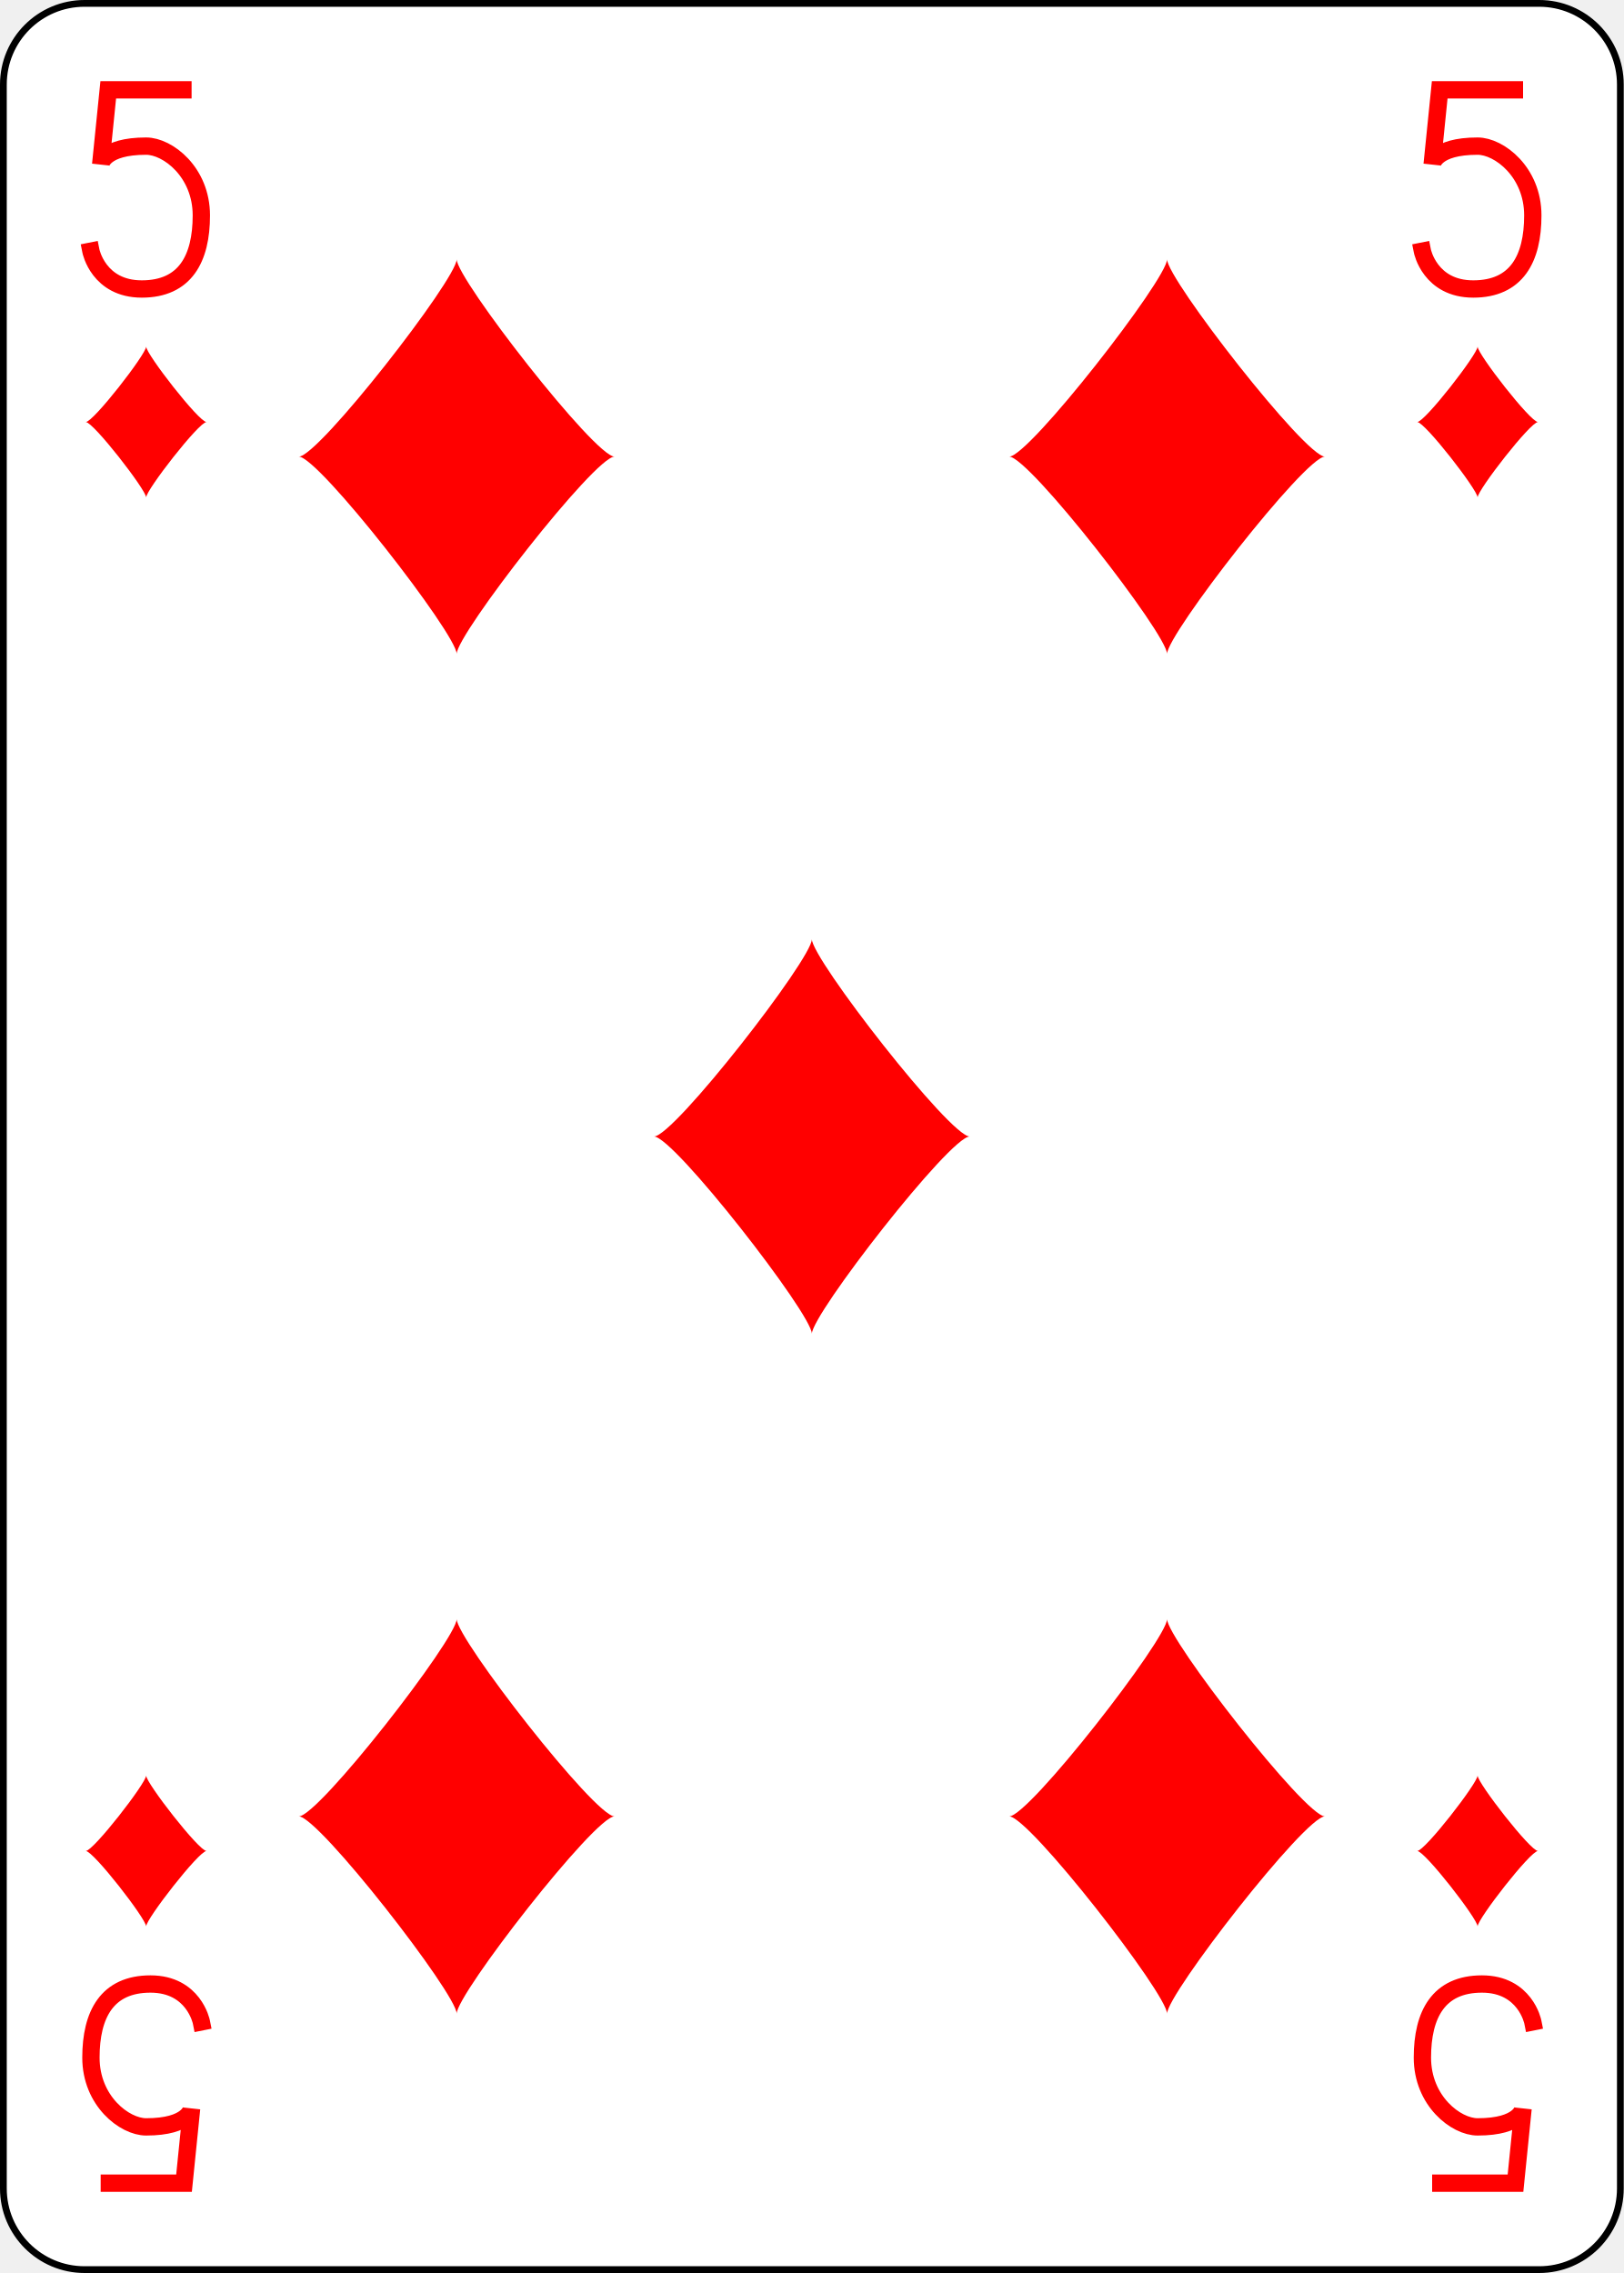
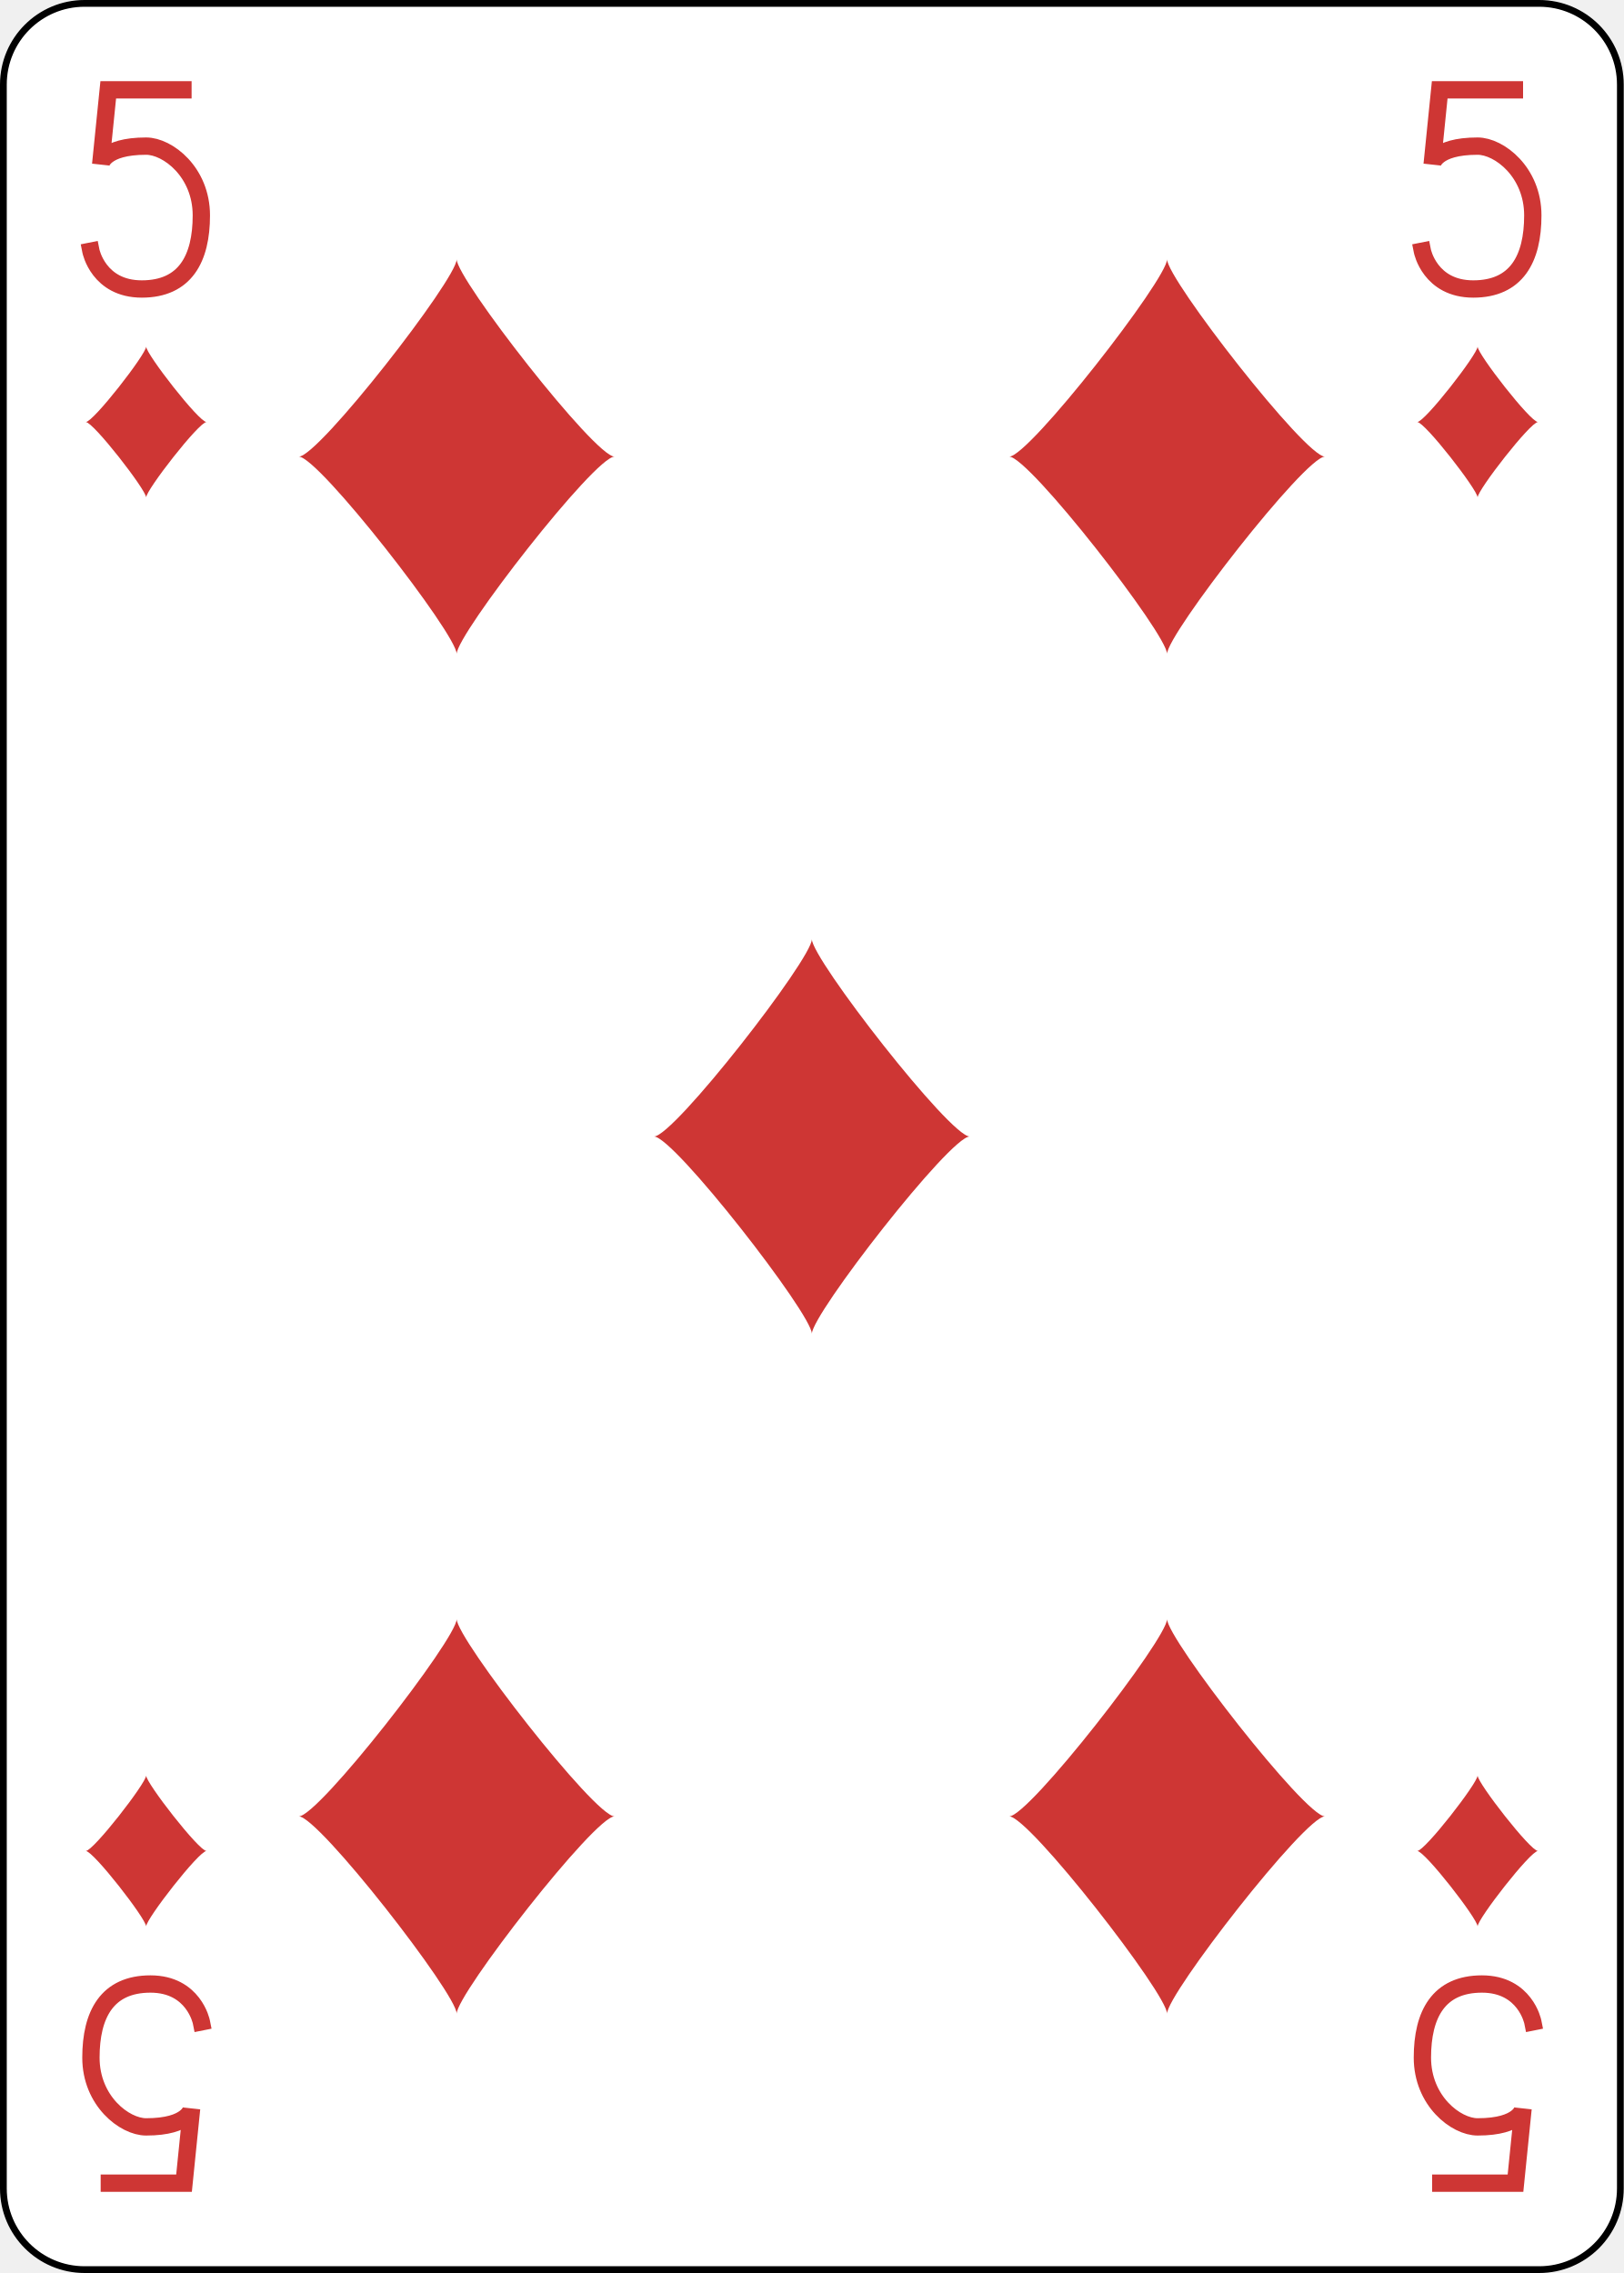
<svg xmlns="http://www.w3.org/2000/svg" xmlns:xlink="http://www.w3.org/1999/xlink" class="card" face="5D" height="3.5in" preserveAspectRatio="none" viewBox="-120 -168 240 336" width="2.5in">
  <defs>
    <symbol id="SD5" viewBox="-600 -600 1200 1200" preserveAspectRatio="xMinYMid">
-       <path d="M-400 0C-350 0 0 -450 0 -500C0 -450 350 0 400 0C350 0 0 450 0 500C0 450 -350 0 -400 0Z" fill="red" />
+       <path d="M-400 0C-350 0 0 -450 0 -500C0 -450 350 0 400 0C350 0 0 450 0 500C0 450 -350 0 -400 0Z" fill="#CE3634" />
    </symbol>
    <symbol id="VD5" viewBox="-500 -500 1000 1000" preserveAspectRatio="xMinYMid">
-       <path d="M170 -460L-175 -460L-210 -115C-210 -115 -200 -200 0 -200C100 -200 255 -80 255 120C255 320 180 460 -20 460C-220 460 -255 285 -255 285" stroke="red" stroke-width="80" stroke-linecap="square" stroke-miterlimit="1.5" fill="none" />
+       <path d="M170 -460L-175 -460L-210 -115C-210 -115 -200 -200 0 -200C100 -200 255 -80 255 120C255 320 180 460 -20 460C-220 460 -255 285 -255 285" stroke="#CE3634" stroke-width="80" stroke-linecap="square" stroke-miterlimit="1.5" fill="none" />
    </symbol>
  </defs>
  <rect width="239" height="335" x="-119.5" y="-167.5" rx="12" ry="12" fill="white" stroke="black" />
  <use xlink:href="#VD5" height="32" width="32" x="-114.4" y="-156" />
  <use xlink:href="#VD5" height="32" width="32" x="82.4" y="-156" />
  <use xlink:href="#SD5" height="26.769" width="26.769" x="-111.784" y="-119" />
  <use xlink:href="#SD5" height="26.769" width="26.769" x="85.016" y="-119" />
  <use xlink:href="#SD5" height="70" width="70" x="-87.501" y="-135.501" />
  <use xlink:href="#SD5" height="70" width="70" x="17.501" y="-135.501" />
  <use xlink:href="#SD5" height="70" width="70" x="-35" y="-35" />
  <g transform="rotate(180)">
    <use xlink:href="#VD5" height="32" width="32" x="-114.4" y="-156" />
    <use xlink:href="#VD5" height="32" width="32" x="82.4" y="-156" />
    <use xlink:href="#SD5" height="26.769" width="26.769" x="-111.784" y="-119" />
    <use xlink:href="#SD5" height="26.769" width="26.769" x="85.016" y="-119" />
    <use xlink:href="#SD5" height="70" width="70" x="-87.501" y="-135.501" />
    <use xlink:href="#SD5" height="70" width="70" x="17.501" y="-135.501" />
  </g>
</svg>
